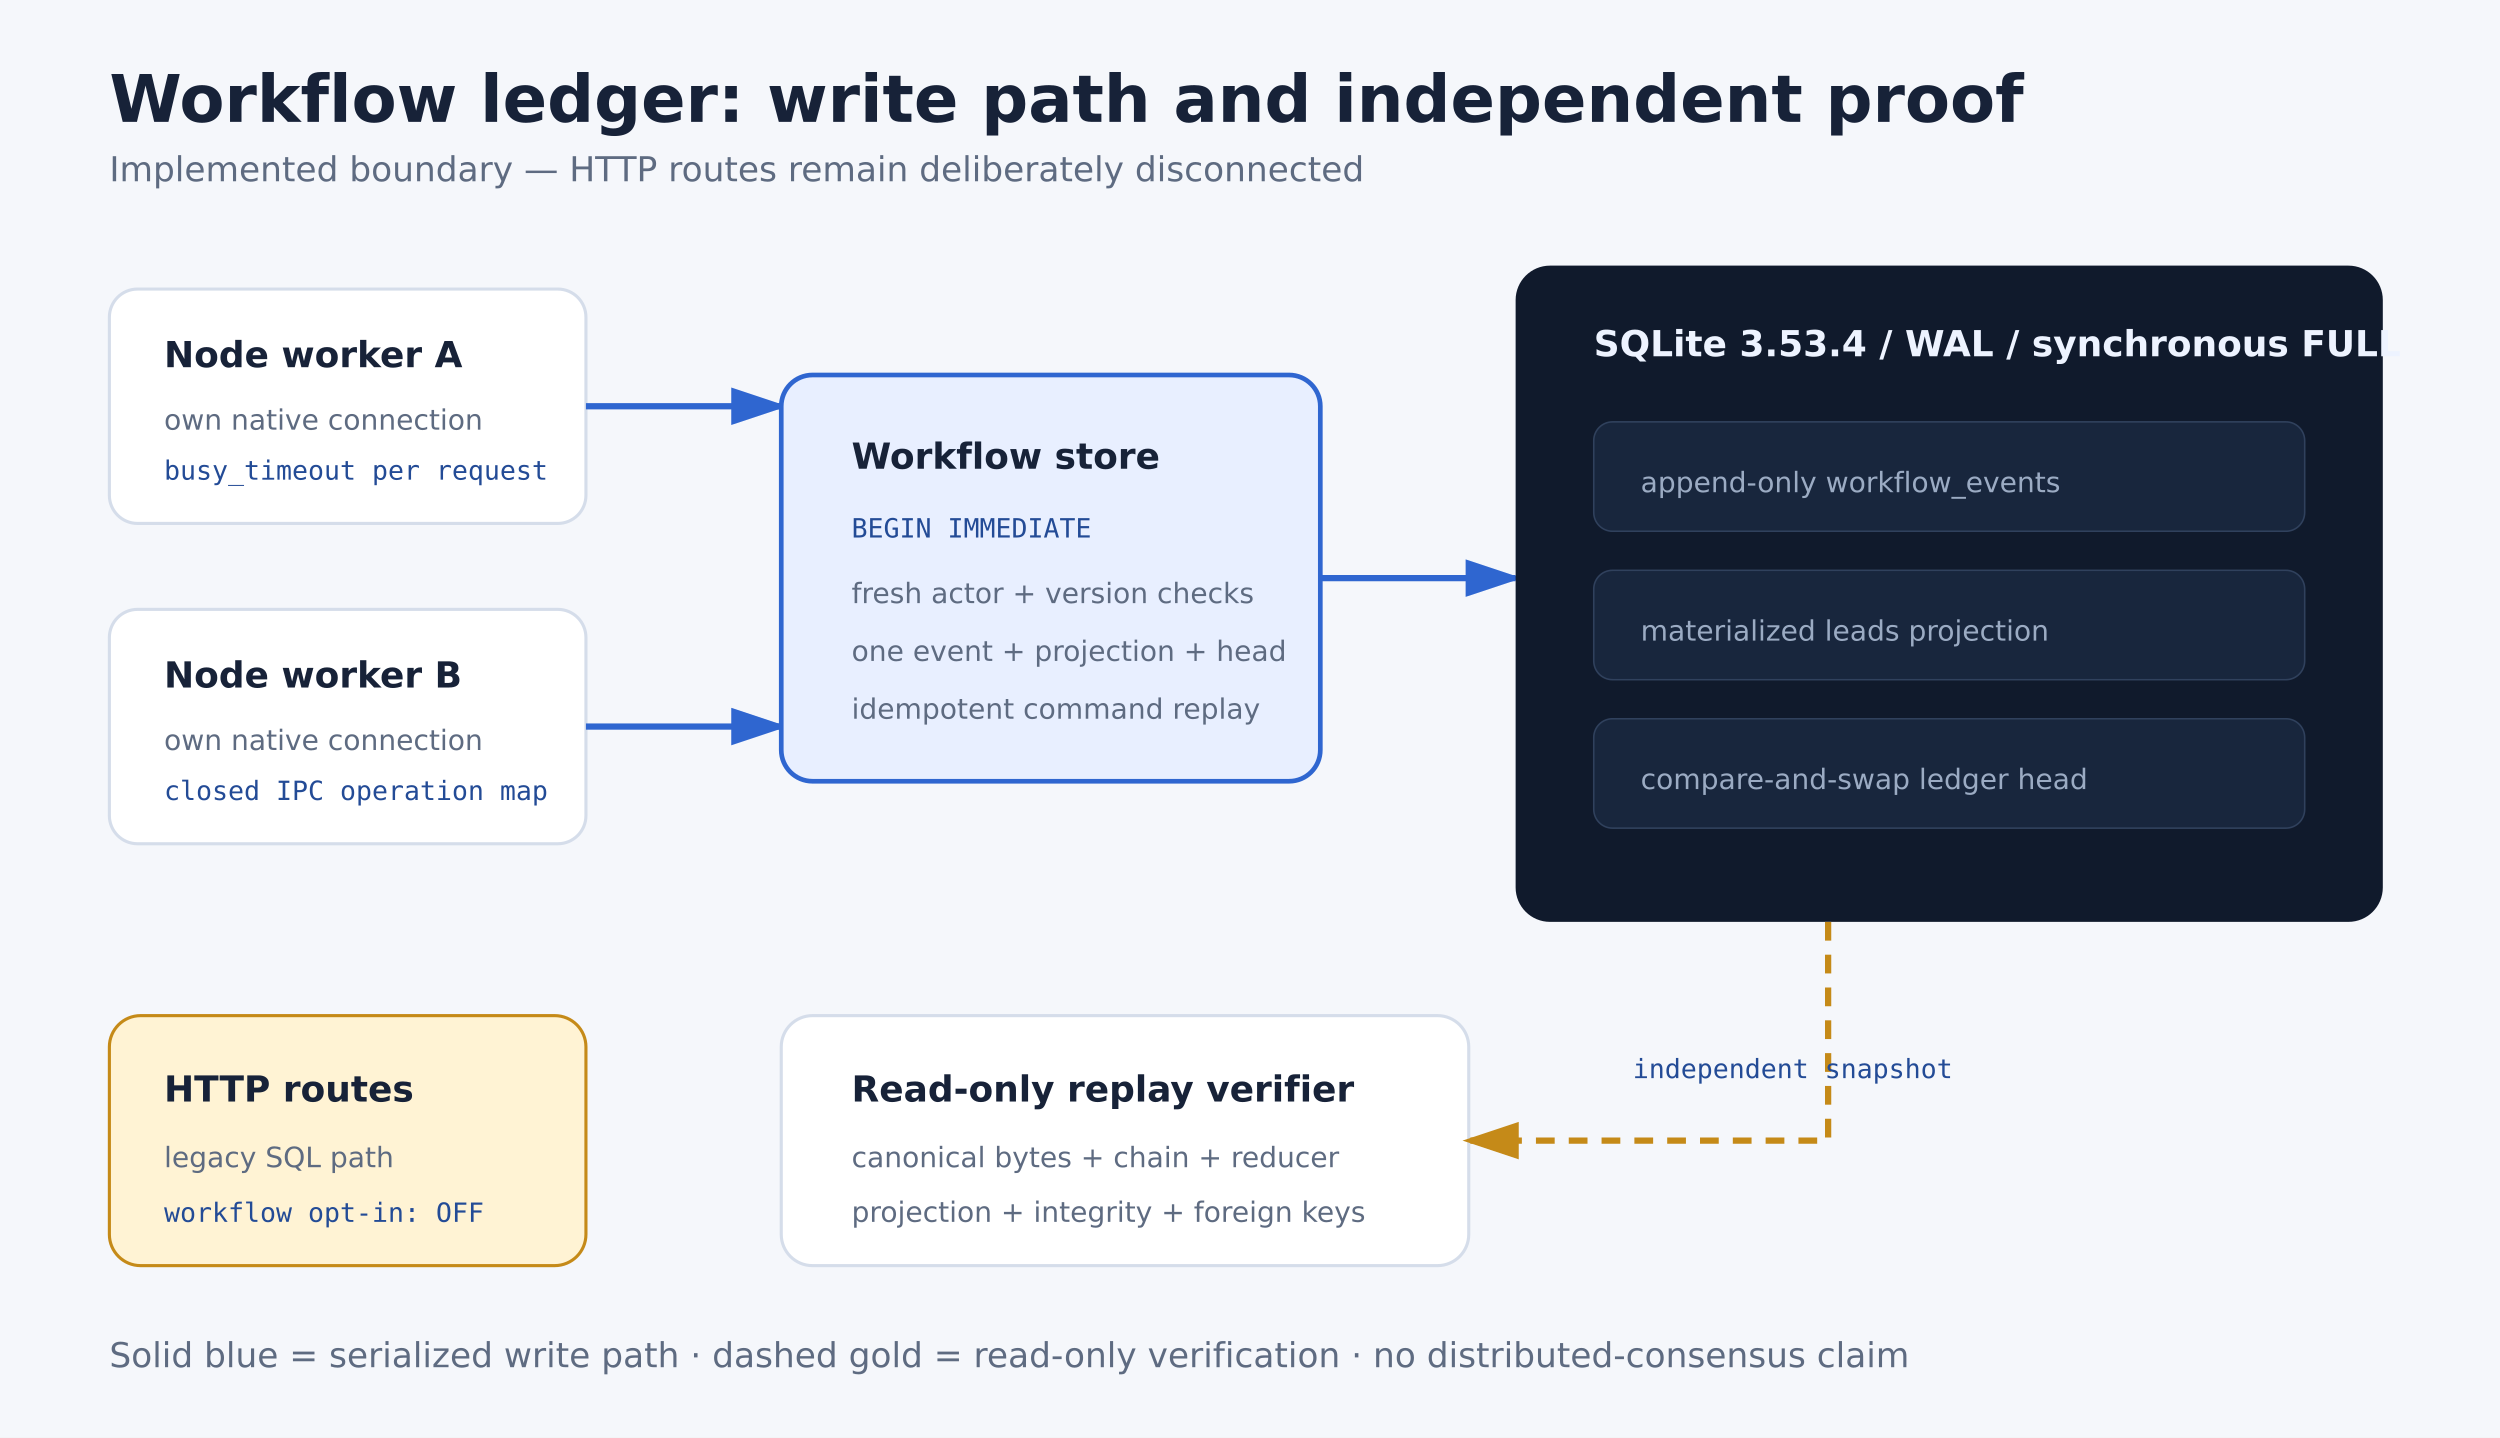
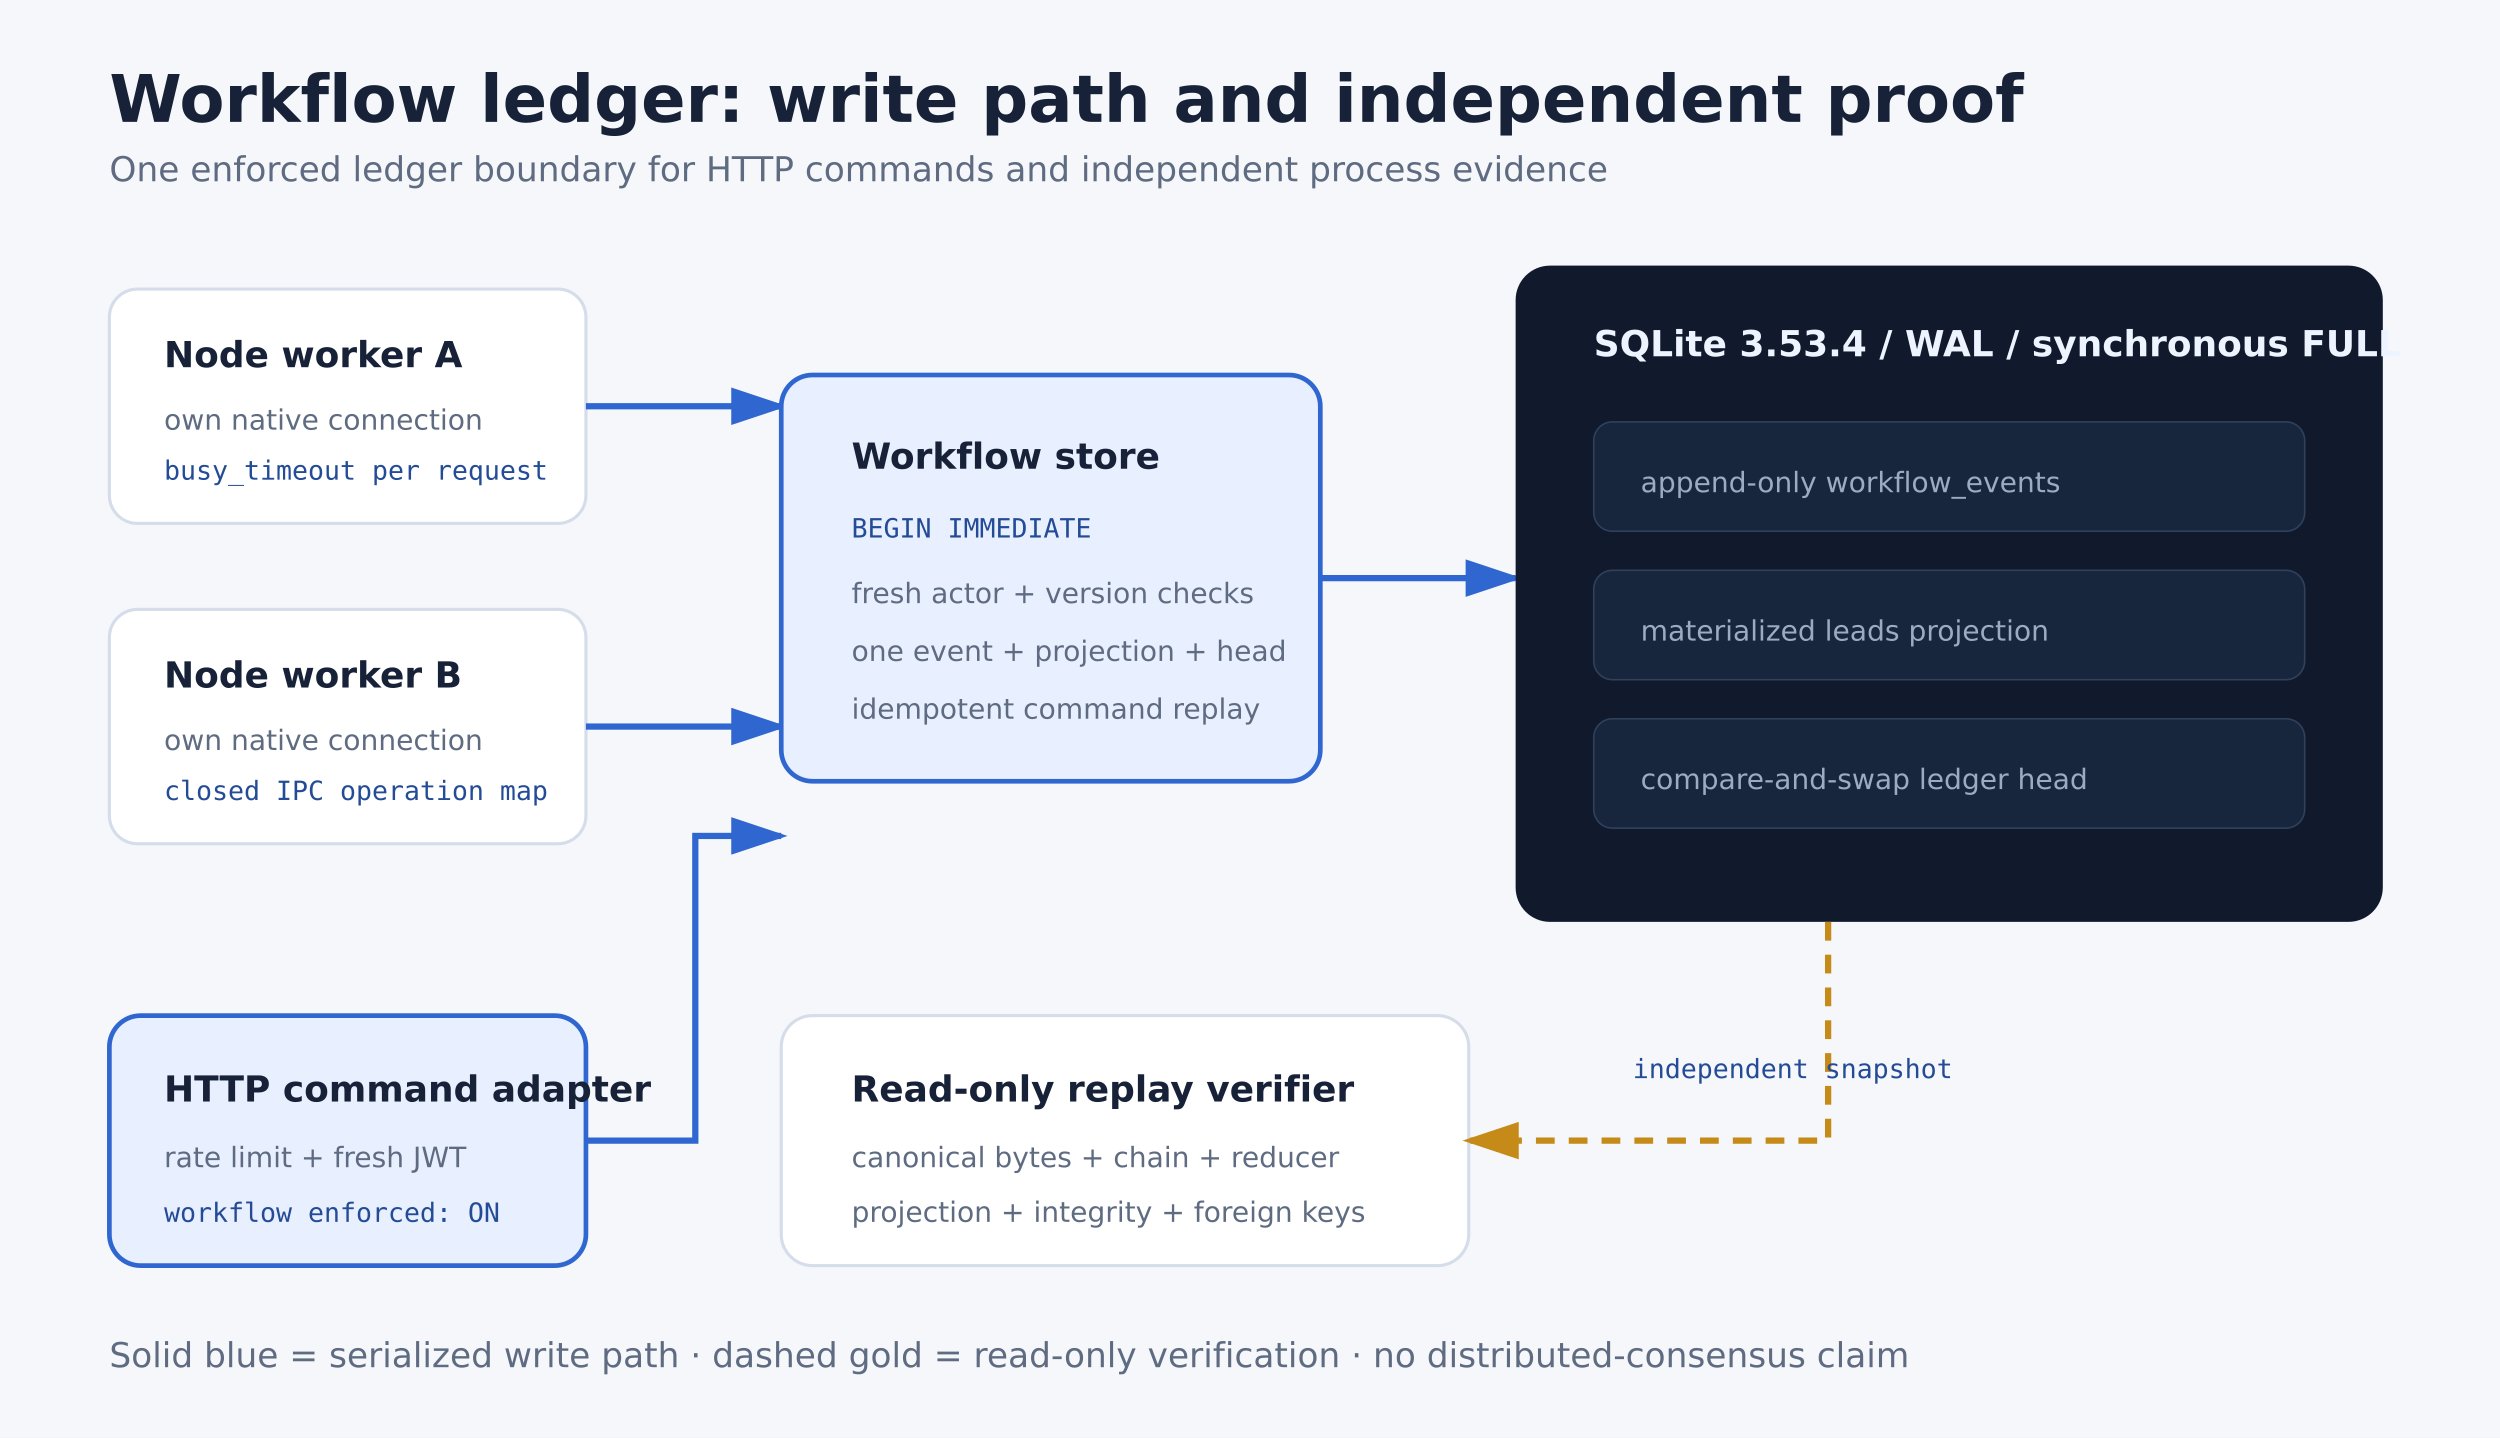
<svg xmlns="http://www.w3.org/2000/svg" width="1600" height="920" viewBox="0 0 1600 920" role="img" aria-labelledby="title desc">
  <style>
    .title{font:700 42px DejaVu Sans,Arial,sans-serif;fill:#172238}.sub{font:22px DejaVu Sans,Arial,sans-serif;fill:#5e6b81}.h{font:700 23px DejaVu Sans,Arial,sans-serif;fill:#172238}.p{font:18px DejaVu Sans,Arial,sans-serif;fill:#5e6b81}.mono{font:17px DejaVu Sans Mono,monospace;fill:#234b96}.box{fill:#fff;stroke:#d5ddea;stroke-width:2}.blue{fill:#e8efff;stroke:#2f66d0;stroke-width:3}.dark{fill:#101a2c}.darkh{font:700 23px DejaVu Sans,Arial,sans-serif;fill:#edf3ff}.darkp{font:18px DejaVu Sans,Arial,sans-serif;fill:#9babc3}.line{stroke:#2f66d0;stroke-width:4;fill:none;marker-end:url(#arrow)}.read{stroke:#c58a18;stroke-width:4;stroke-dasharray:12 9;fill:none;marker-end:url(#goldArrow)}
  </style>
  <defs>
    <marker id="arrow" markerWidth="10" markerHeight="10" refX="8" refY="3" orient="auto">
      <path d="M0,0 L0,6 L9,3 z" fill="#2f66d0" />
    </marker>
    <marker id="goldArrow" markerWidth="10" markerHeight="10" refX="8" refY="3" orient="auto">
      <path d="M0,0 L0,6 L9,3 z" fill="#c58a18" />
    </marker>
  </defs>
  <rect width="1600" height="920" fill="#f5f7fb" />
  <text x="70" y="78" class="title">Workflow ledger: write path and independent proof</text>
-   <text x="70" y="116" class="sub">Implemented boundary — HTTP routes remain deliberately disconnected</text>
+   <text x="70" y="116" class="sub">One enforced ledger boundary for HTTP commands and independent process evidence</text>
  <rect x="70" y="185" width="305" height="150" rx="18" class="box" />
  <text x="105" y="235" class="h">Node worker A</text>
  <text x="105" y="275" class="p">own native connection</text>
  <text x="105" y="307" class="mono">busy_timeout per request</text>
  <rect x="70" y="390" width="305" height="150" rx="18" class="box" />
  <text x="105" y="440" class="h">Node worker B</text>
  <text x="105" y="480" class="p">own native connection</text>
  <text x="105" y="512" class="mono">closed IPC operation map</text>
  <path d="M375 260 H500" class="line" />
  <path d="M375 465 H500" class="line" />
  <rect x="500" y="240" width="345" height="260" rx="20" class="blue" />
  <text x="545" y="300" class="h">Workflow store</text>
  <text x="545" y="344" class="mono">BEGIN IMMEDIATE</text>
  <text x="545" y="386" class="p">fresh actor + version checks</text>
  <text x="545" y="423" class="p">one event + projection + head</text>
  <text x="545" y="460" class="p">idempotent command replay</text>
  <path d="M845 370 H970" class="line" />
  <rect x="970" y="170" width="555" height="420" rx="22" class="dark" />
  <text x="1020" y="228" class="darkh">SQLite 3.53.4 / WAL / synchronous FULL</text>
  <rect x="1020" y="270" width="455" height="70" rx="12" fill="#18263d" stroke="#30415d" />
  <text x="1050" y="315" class="darkp">append-only workflow_events</text>
  <rect x="1020" y="365" width="455" height="70" rx="12" fill="#18263d" stroke="#30415d" />
  <text x="1050" y="410" class="darkp">materialized leads projection</text>
  <rect x="1020" y="460" width="455" height="70" rx="12" fill="#18263d" stroke="#30415d" />
  <text x="1050" y="505" class="darkp">compare-and-swap ledger head</text>
  <rect x="500" y="650" width="440" height="160" rx="20" class="box" />
  <text x="545" y="705" class="h">Read-only replay verifier</text>
  <text x="545" y="747" class="p">canonical bytes + chain + reducer</text>
  <text x="545" y="782" class="p">projection + integrity + foreign keys</text>
  <path d="M1170 590 V730 H940" class="read" />
  <text x="1045" y="690" class="mono">independent snapshot</text>
-   <rect x="70" y="650" width="305" height="160" rx="20" fill="#fff3d4" stroke="#c58a18" stroke-width="2" />
-   <text x="105" y="705" class="h">HTTP routes</text>
-   <text x="105" y="747" class="p">legacy SQL path</text>
-   <text x="105" y="782" class="mono">workflow opt-in: OFF</text>
+   <rect x="70" y="650" width="305" height="160" rx="20" class="blue" />
+   <text x="105" y="705" class="h">HTTP command adapter</text>
+   <text x="105" y="747" class="p">rate limit + fresh JWT</text>
+   <text x="105" y="782" class="mono">workflow enforced: ON</text>
+   <path d="M375 730 H445 V535 H500" class="line" />
  <text x="70" y="875" class="sub">Solid blue = serialized write path · dashed gold = read-only verification · no distributed-consensus claim</text>
</svg>
